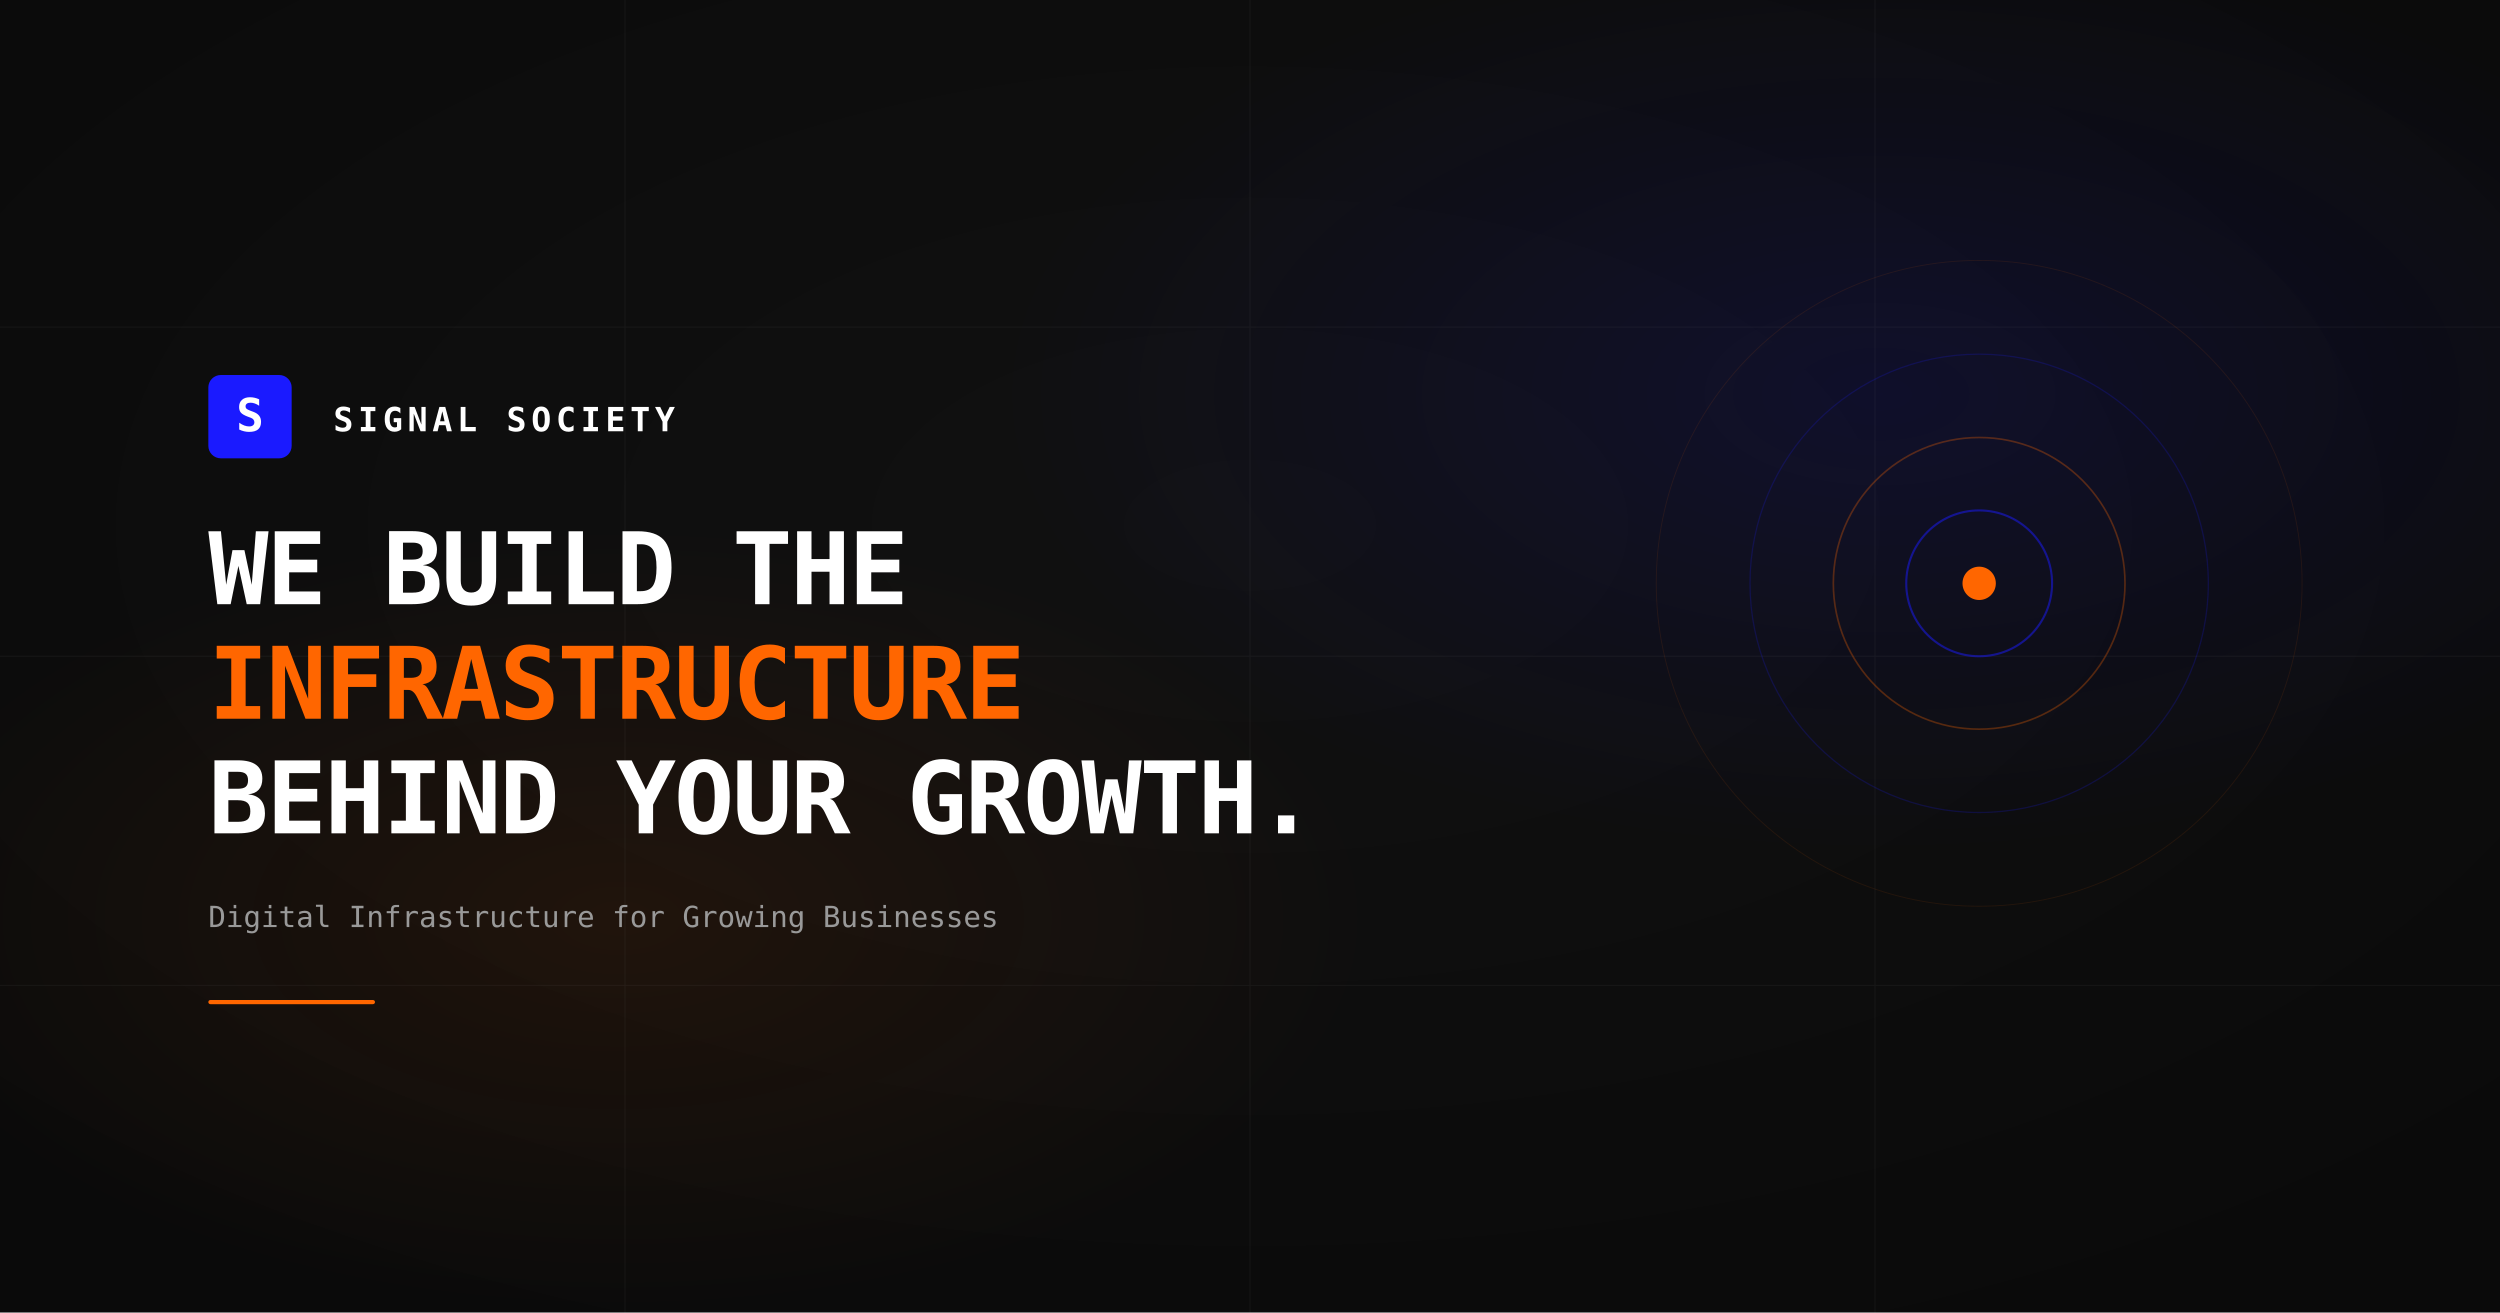
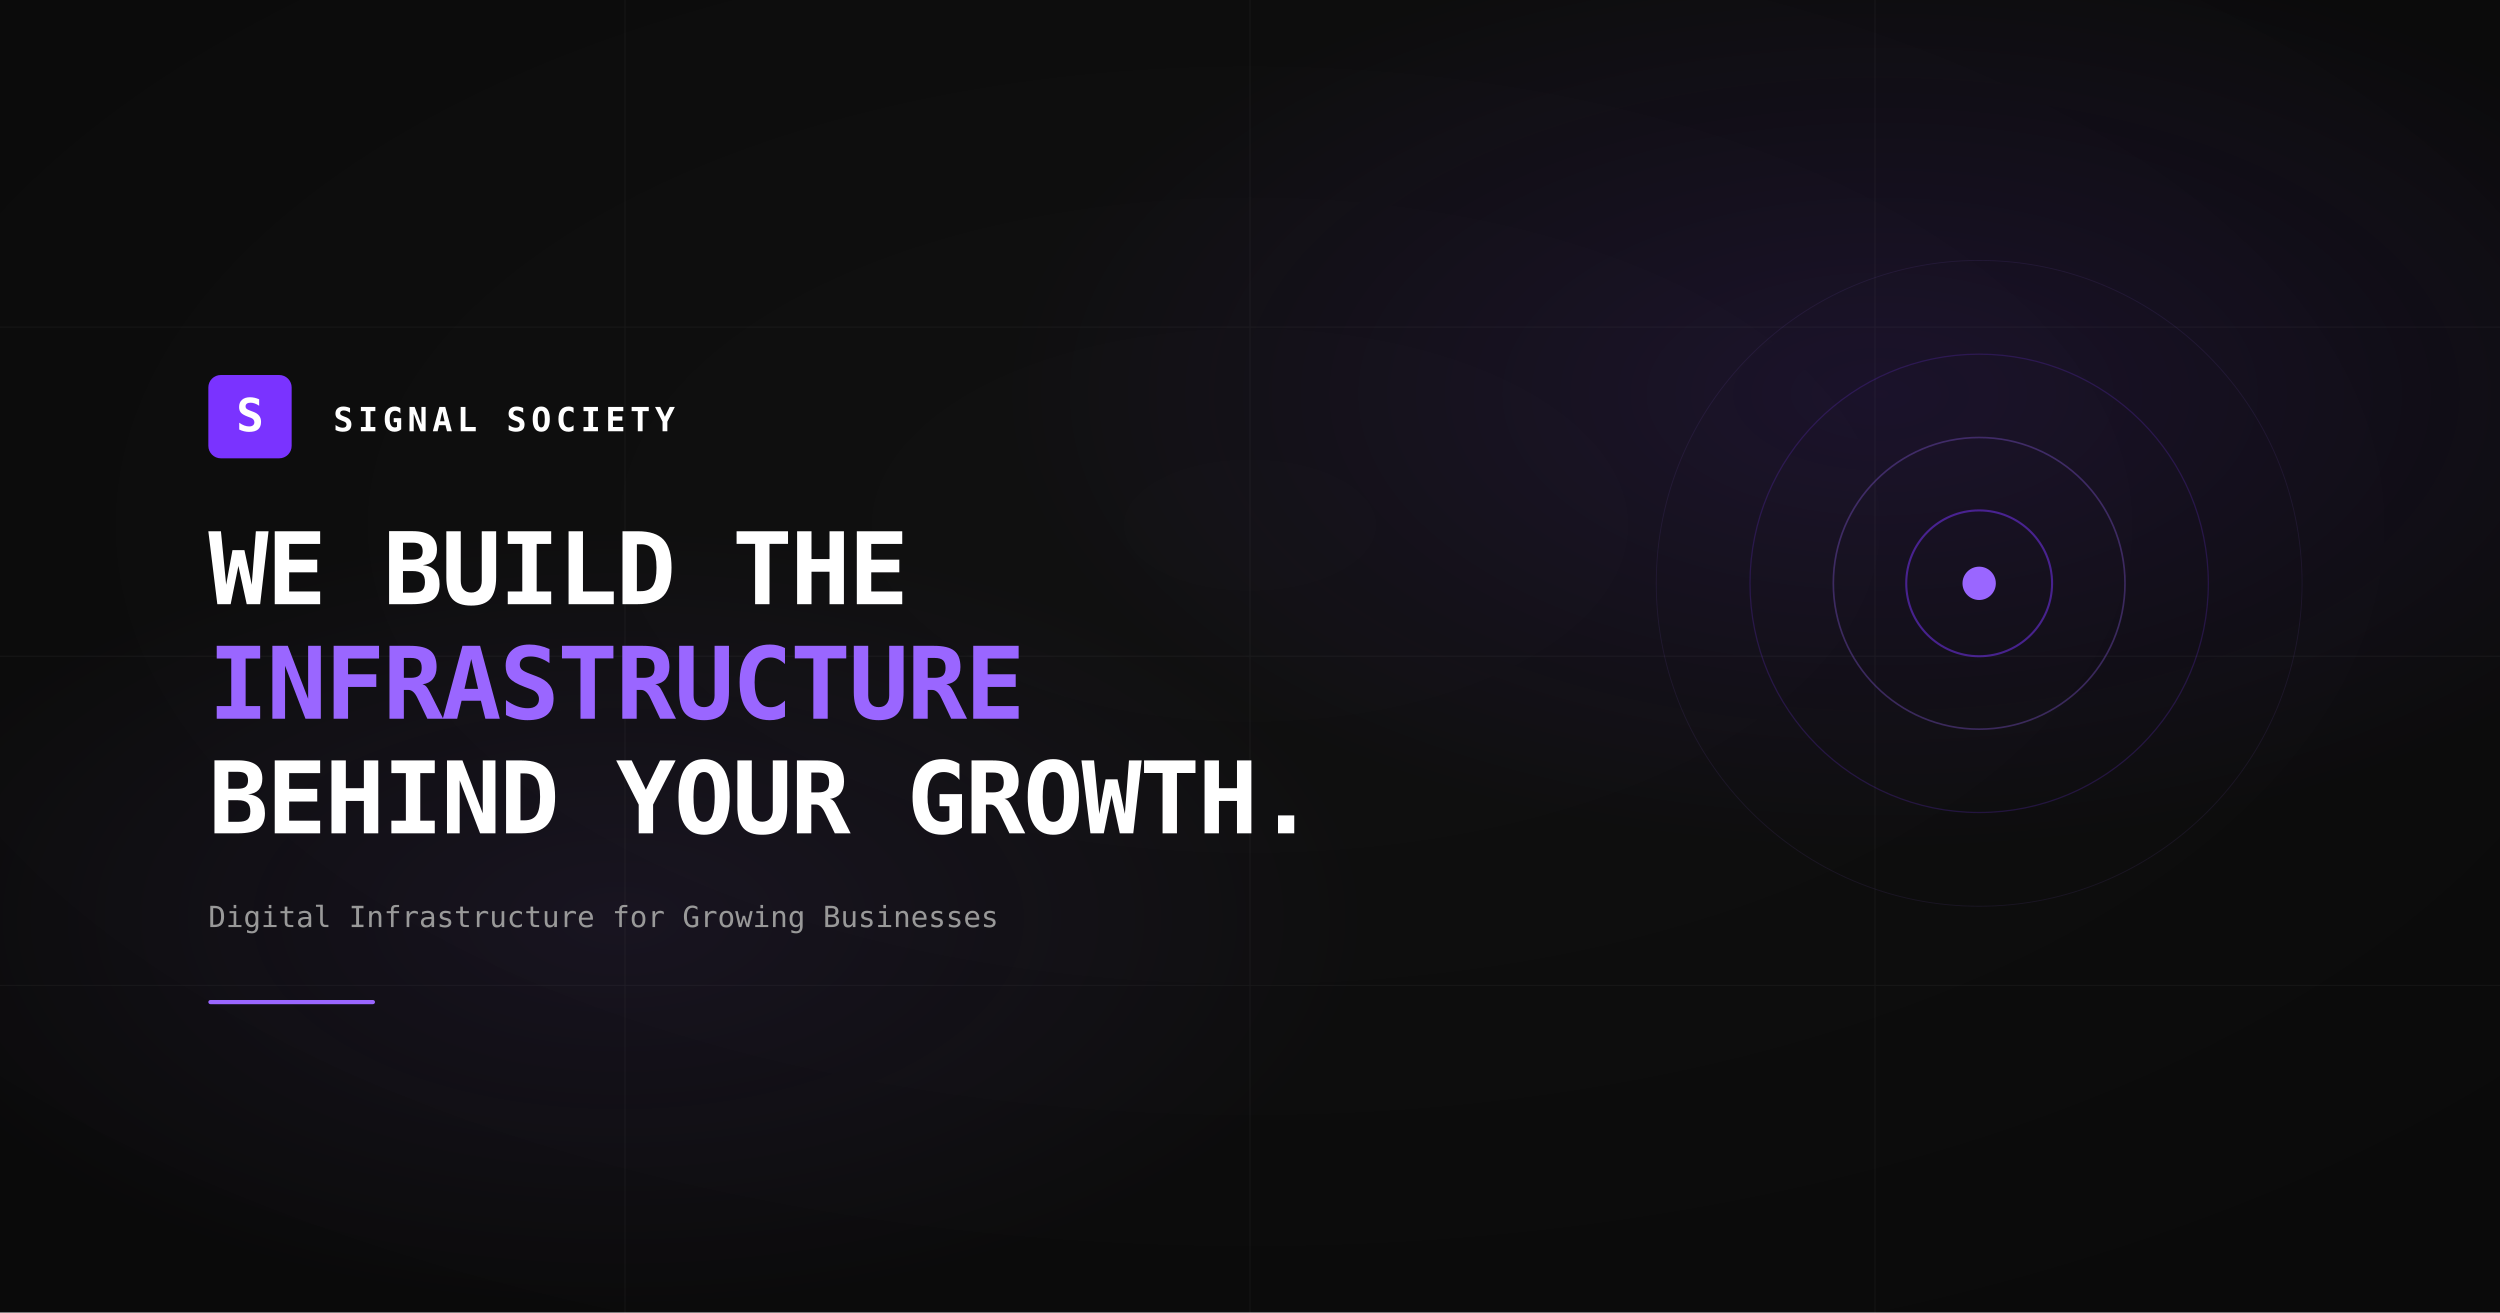
<svg xmlns="http://www.w3.org/2000/svg" width="1200" height="630" viewBox="0 0 1200 630">
  <defs>
    <radialGradient id="bg" cx="50%" cy="40%" r="70%">
      <stop offset="0%" stop-color="#111111" />
      <stop offset="100%" stop-color="#0A0A0A" />
    </radialGradient>
    <radialGradient id="glow1" cx="75%" cy="30%" r="35%">
-       <stop offset="0%" stop-color="#1A1AFF" stop-opacity="0.12" />
-       <stop offset="100%" stop-color="#1A1AFF" stop-opacity="0" />
+       <stop offset="0%" stop-color="#7A33FF" stop-opacity="0.12" />
+       <stop offset="100%" stop-color="#7A33FF" stop-opacity="0" />
    </radialGradient>
    <radialGradient id="glow2" cx="25%" cy="70%" r="30%">
-       <stop offset="0%" stop-color="#FF6600" stop-opacity="0.08" />
-       <stop offset="100%" stop-color="#FF6600" stop-opacity="0" />
+       <stop offset="0%" stop-color="#9A66FF" stop-opacity="0.08" />
+       <stop offset="100%" stop-color="#9A66FF" stop-opacity="0" />
    </radialGradient>
  </defs>
  <rect width="1200" height="630" fill="url(#bg)" />
  <rect width="1200" height="630" fill="url(#glow1)" />
  <rect width="1200" height="630" fill="url(#glow2)" />
  <g opacity="0.04" stroke="#fff" stroke-width="0.5">
    <line x1="0" y1="157" x2="1200" y2="157" />
    <line x1="0" y1="315" x2="1200" y2="315" />
    <line x1="0" y1="473" x2="1200" y2="473" />
    <line x1="300" y1="0" x2="300" y2="630" />
    <line x1="600" y1="0" x2="600" y2="630" />
    <line x1="900" y1="0" x2="900" y2="630" />
  </g>
  <g transform="translate(950, 280)">
-     <circle r="8" fill="#FF6600" />
-     <circle r="35" fill="none" stroke="#1A1AFF" stroke-width="1" opacity="0.5" />
-     <circle r="70" fill="none" stroke="#FF6600" stroke-width="0.8" opacity="0.3" />
-     <circle r="110" fill="none" stroke="#1A1AFF" stroke-width="0.6" opacity="0.2" />
-     <circle r="155" fill="none" stroke="#FF6600" stroke-width="0.4" opacity="0.1" />
+     <circle r="8" fill="#9A66FF" />
+     <circle r="35" fill="none" stroke="#7A33FF" stroke-width="1" opacity="0.5" />
+     <circle r="70" fill="none" stroke="#9A66FF" stroke-width="0.8" opacity="0.3" />
+     <circle r="110" fill="none" stroke="#7A33FF" stroke-width="0.6" opacity="0.2" />
+     <circle r="155" fill="none" stroke="#9A66FF" stroke-width="0.4" opacity="0.1" />
  </g>
-   <rect x="100" y="180" width="40" height="40" rx="6" fill="#1A1AFF" />
+   <rect x="100" y="180" width="40" height="40" rx="6" fill="#7A33FF" />
  <text x="120" y="207" font-family="'Space Mono', monospace" font-size="22" font-weight="700" fill="#fff" text-anchor="middle">S</text>
  <text x="160" y="207" font-family="'Space Mono', monospace" font-size="16" font-weight="700" fill="#fff" letter-spacing="0.14em">SIGNAL SOCIETY</text>
  <text x="100" y="290" font-family="'Space Mono', monospace" font-size="48" font-weight="700" fill="#fff" letter-spacing="-0.02em">WE BUILD THE</text>
-   <text x="100" y="345" font-family="'Space Mono', monospace" font-size="48" font-weight="700" fill="#FF6600" letter-spacing="-0.02em">INFRASTRUCTURE</text>
+   <text x="100" y="345" font-family="'Space Mono', monospace" font-size="48" font-weight="700" fill="#9A66FF" letter-spacing="-0.02em">INFRASTRUCTURE</text>
  <text x="100" y="400" font-family="'Space Mono', monospace" font-size="48" font-weight="700" fill="#fff" letter-spacing="-0.02em">BEHIND YOUR GROWTH.</text>
  <text x="100" y="445" font-family="'Space Mono', monospace" font-size="14" fill="#999999">Digital Infrastructure for Growing Businesses</text>
-   <rect x="100" y="480" width="80" height="2" fill="#FF6600" rx="1" />
+   <rect x="100" y="480" width="80" height="2" fill="#9A66FF" rx="1" />
</svg>
